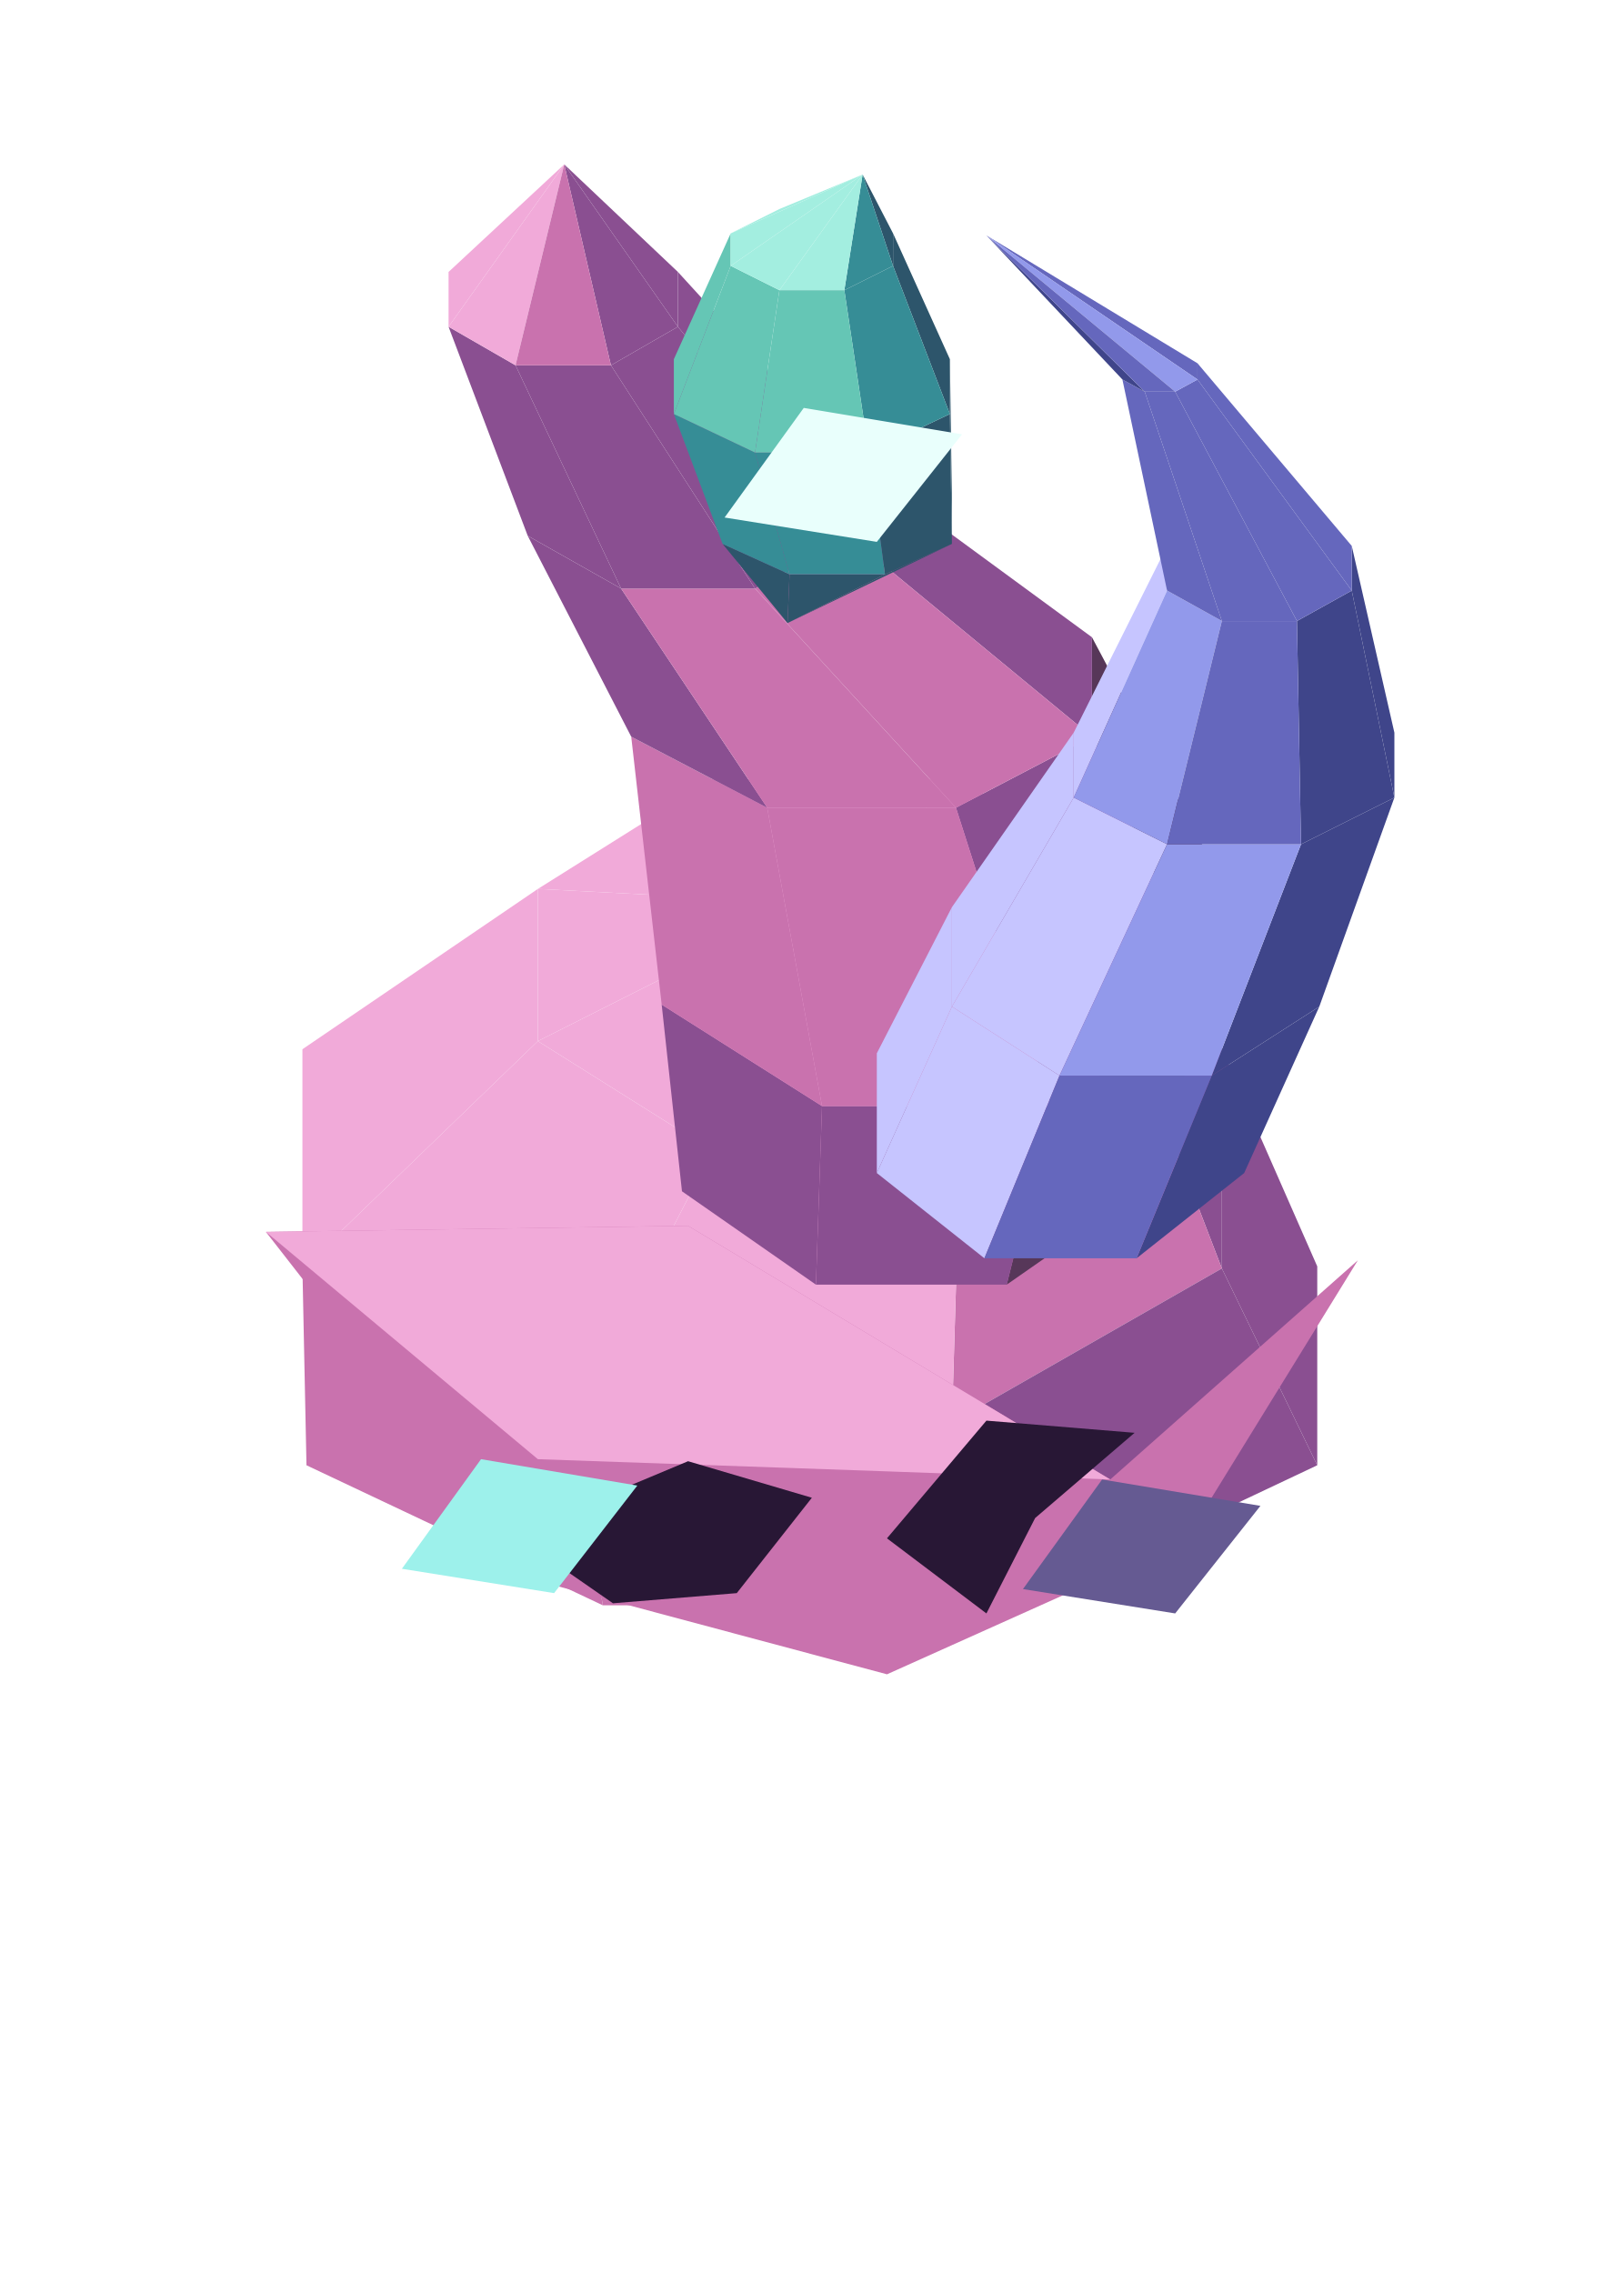
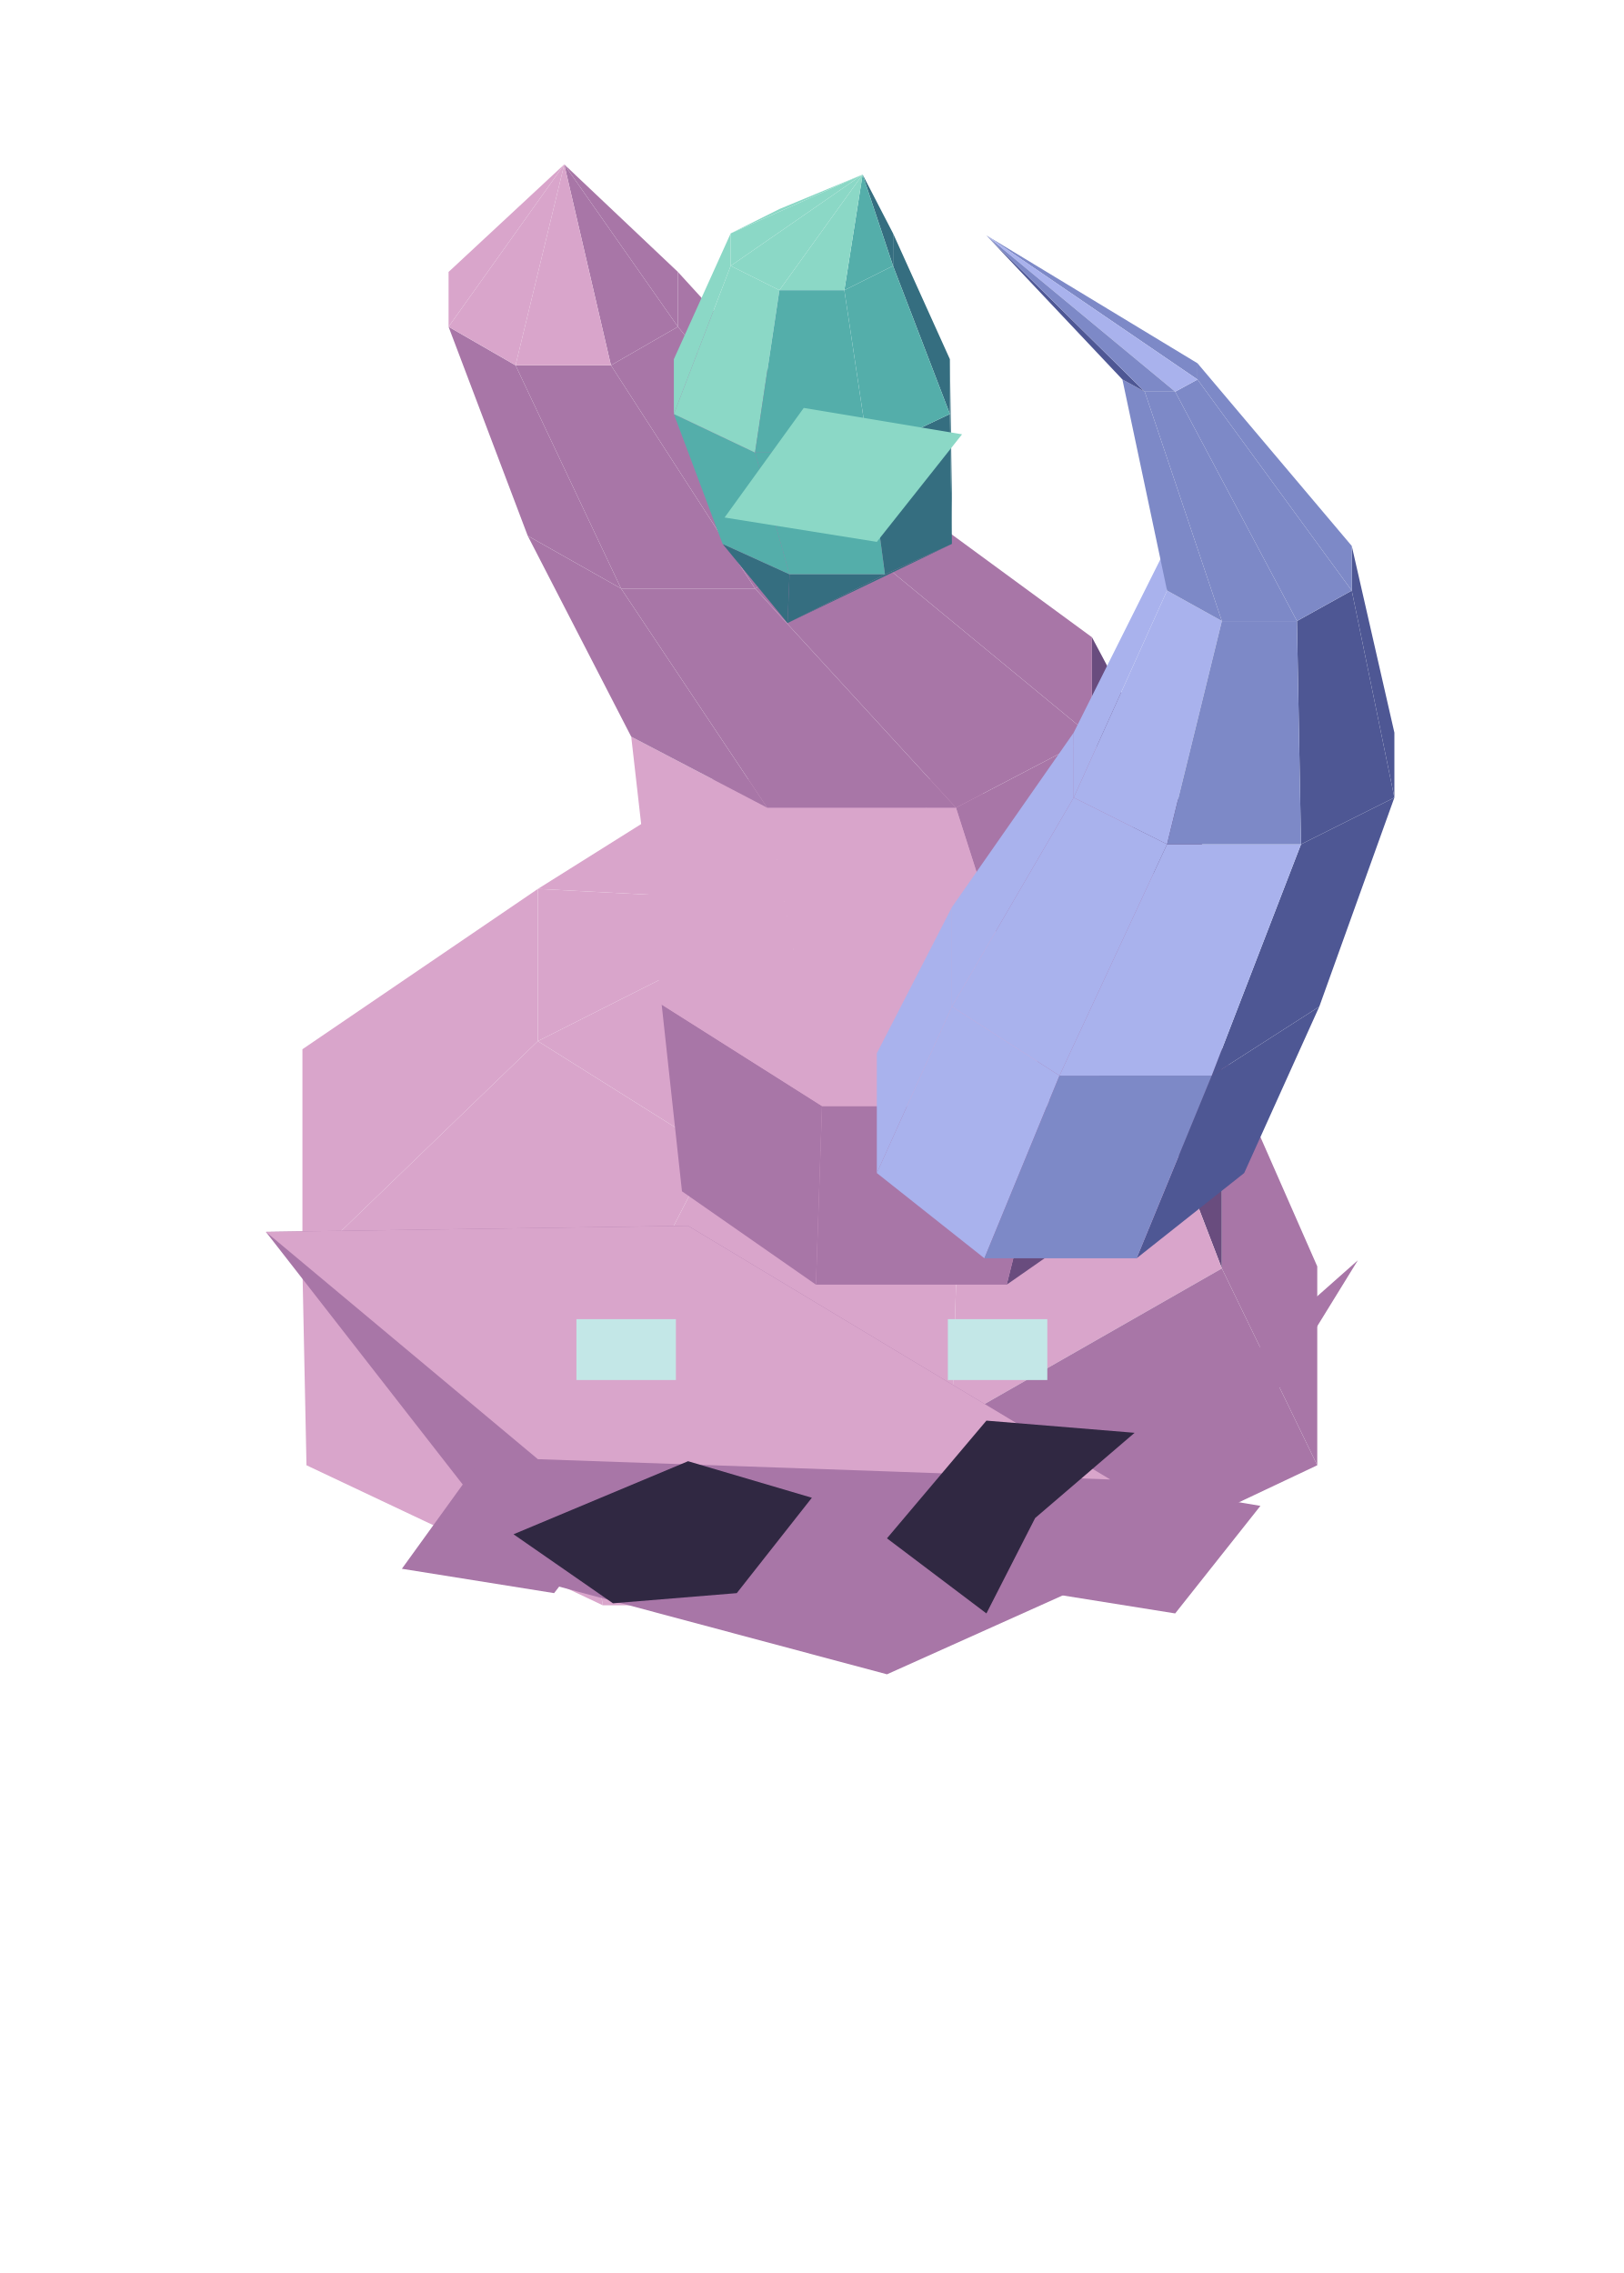
<svg xmlns="http://www.w3.org/2000/svg" width="76.125" height="106.575" viewBox="0 0 80 112">
-   <polygon fill="#f1aad9" points="35.1,38.4 47.3,38.4 40,44.5 40,44.5" />
-   <polygon fill="#f1aad9" points="47.3,38.4 55.9,43.8 40,44.5 40,44.5" />
-   <polygon fill="#f1aad9" points="26.5,43.8 35.1,38.4 40,44.5 40,44.5" />
-   <polygon fill="#8a4f91" points="60.2,51.7 60.2,62.5 55.9,51.3 55.9,43.8" />
-   <polygon fill="#f1aad9" points="14.9,62.5 14.9,51.7 26.5,43.8 26.5,51.3" />
-   <polygon fill="#f1aad9" points="55.9,43.8 55.9,51.3 40,44.5 40,44.5" />
-   <polygon fill="#f1aad9" points="26.5,51.3 26.5,43.8 40,44.5 40,44.5" />
-   <polygon fill="#8a4f91" points="64.9,62.4 64.9,72.2 60.2,62.5 60.2,51.7" />
-   <polygon fill="#f1aad9" points="55.9,51.3 47.3,56.7 40,44.5 40,44.5" />
-   <polygon fill="#f1aad9" points="35.1,56.7 26.5,51.3 40,44.5 40,44.5" />
-   <polygon fill="#f1aad9" points="47.3,56.7 35.1,56.7 40,44.5 40,44.5" />
-   <polygon fill="#c972ae" points="60.2,62.5 46.9,70.1 47.3,56.7 55.9,51.3" />
-   <polygon fill="#f1aad9" points="28.2,70.1 14.9,62.5 26.5,51.3 35.1,56.7" />
-   <polygon fill="#8a4f91" points="64.9,72.2 50.3,79.1 46.9,70.1 60.2,62.5" />
-   <polygon fill="#c972ae" points="29.7,79.1 15.1,72.2 14.9,62.5 28.2,70.1" />
-   <polygon fill="#f1aad9" points="46.9,70.1 28.2,70.1 35.1,56.7 47.3,56.7" />
-   <polygon fill="#c972ae" points="50.3,79.1 29.7,79.1 28.2,70.1 46.9,70.1" />
-   <polygon fill="#573759" points="59.7,42.5 59.7,49.5 53.8,36.3 53.8,31.4" />
-   <polygon fill="#8a4f91" points="53.8,31.4 53.8,36.3 41.8,26.4 41.8,22.6" />
-   <polygon fill="#573759" points="56.2,58.7 49.6,63.3 51.8,54.5 59.7,49.5" />
-   <polygon fill="#8a4f91" points="40.2,63.3 33.6,58.7 32.6,49.5 40.5,54.5" />
-   <polygon fill="#8a4f91" points="59.7,49.5 51.8,54.5 47.1,39.8 53.8,36.3" />
-   <polygon fill="#c972ae" points="40.5,54.5 32.6,49.5 31.1,36.3 37.8,39.8" />
-   <polygon fill="#8a4f91" points="49.6,63.3 40.2,63.3 40.5,54.5 51.8,54.5" />
-   <polygon fill="#8a4f91" points="41.8,22.6 41.8,26.4 33.4,16.1 33.4,13.4" />
-   <polygon fill="#c972ae" points="53.8,36.3 47.1,39.8 37.2,29 41.8,26.4" />
-   <polygon fill="#8a4f91" points="37.8,39.8 31.1,36.3 26,26.4 30.6,29" />
-   <polygon fill="#c972ae" points="51.8,54.5 40.5,54.5 37.8,39.8 47.1,39.8" />
-   <polygon fill="#c972ae" points="47.1,39.8 37.8,39.8 30.6,29 37.2,29" />
-   <polygon fill="#8a4f91" points="41.8,26.4 37.2,29 30.1,18 33.4,16.1" />
-   <polygon fill="#8a4f91" points="30.6,29 26,26.4 22.1,16.1 25.4,18" />
-   <polygon fill="#f1aad9" points="22.1,16.1 22.1,13.4 27.8,8.1 27.8,8.1" />
-   <polygon fill="#8a4f91" points="33.4,13.4 33.4,16.1 27.8,8.1 27.8,8.1" />
-   <polygon fill="#8a4f91" points="37.2,29 30.6,29 25.4,18 30.1,18" />
-   <polygon fill="#8a4f91" points="33.4,16.1 30.1,18 27.8,8.1 27.8,8.1" />
-   <polygon fill="#f1aad9" points="25.4,18 22.1,16.1 27.8,8.1 27.8,8.1" />
-   <polygon fill="#c972ae" points="30.1,18 25.4,18 27.8,8.1 27.8,8.1" />
-   <polygon fill="#c6c5ff" points="43.2,57.8 43.2,51.9 46.9,44.7 46.9,49.6" />
-   <polygon fill="#c6c5ff" points="46.9,49.6 46.9,44.7 52.9,36.1 52.9,39.3" />
-   <polygon fill="#3f458a" points="61.3,57.8 56,62 59.7,53 65,49.6" />
-   <polygon fill="#c6c5ff" points="48.5,62 43.2,57.8 46.9,49.6 52.2,53" />
-   <polygon fill="#3f458a" points="68.7,36.1 68.7,39.3 66.6,29.1 66.6,26.9" />
-   <polygon fill="#c6c5ff" points="52.9,39.3 52.9,36.1 57.5,26.9 57.5,29.1" />
-   <polygon fill="#3f458a" points="65,49.6 59.7,53 64.1,41.6 68.7,39.3" />
-   <polygon fill="#c6c5ff" points="52.2,53 46.9,49.6 52.9,39.3 57.5,41.6" />
-   <polygon fill="#6567bd" points="56,62 48.5,62 52.2,53 59.7,53" />
-   <polygon fill="#9299eb" points="59.7,53 52.2,53 57.5,41.6 64.1,41.6" />
-   <polygon fill="#3f458a" points="68.7,39.3 64.1,41.6 63.9,30.6 66.6,29.1" />
-   <polygon fill="#9299eb" points="57.5,41.6 52.9,39.3 57.5,29.1 60.2,30.6" />
-   <polygon fill="#6567bd" points="64.1,41.6 57.5,41.6 60.2,30.6 63.9,30.6" />
-   <polygon fill="#6567bd" points="66.6,26.9 66.6,29.1 59,18.7 59,17.9" />
-   <polygon fill="#6567bd" points="60.2,30.6 57.5,29.1 55.3,18.7 56.4,19.3" />
-   <polygon fill="#6567bd" points="66.6,29.1 63.9,30.6 57.9,19.3 59,18.7" />
-   <polygon fill="#6567bd" points="63.9,30.6 60.2,30.6 56.4,19.3 57.9,19.3" />
-   <polygon fill="#6567bd" points="59,17.9 59,18.7 48.6,11.6 48.6,11.6" />
-   <polygon fill="#9299eb" points="59,18.7 57.9,19.3 48.6,11.6 48.6,11.6" />
-   <polygon fill="#3f458a" points="56.4,19.3 55.3,18.7 48.6,11.6 48.6,11.6" />
-   <polygon fill="#6567bd" points="57.9,19.3 56.4,19.3 48.6,11.6 48.6,11.6" />
-   <polygon fill="#2d556b" points="38.8,30.7 38.8,30.7 35.6,26.8 38.9,28.3" />
-   <polygon fill="#2d556b" points="38.8,30.7 38.8,30.7 43.6,28.3 46.9,26.8" />
-   <polygon fill="#2d556b" points="38.8,30.7 38.8,30.7 38.9,28.3 43.6,28.3" />
-   <polygon fill="#2d556b" points="46.9,24.6 46.9,26.8 46.8,20.4 46.8,17.7" />
-   <polygon fill="#2d556b" points="46.9,26.8 43.6,28.3 42.8,22.3 46.8,20.4" />
-   <polygon fill="#368d96" points="38.9,28.3 35.6,26.8 33.2,20.4 37.2,22.3" />
-   <polygon fill="#2d556b" points="46.8,17.7 46.8,20.4 44,13.1 44,11.5" />
-   <polygon fill="#65c6b5" points="33.2,20.4 33.2,17.7 36,11.5 36,13.1" />
-   <polygon fill="#368d96" points="43.6,28.3 38.9,28.3 37.2,22.3 42.8,22.3" />
-   <polygon fill="#a3eee0" points="36,11.5 38.4,10.3 42.5,8.6 42.5,8.6" />
-   <polygon fill="#a3eee0" points="36,13.1 36,11.5 42.5,8.6 42.5,8.6" />
-   <polygon fill="#2d556b" points="44,11.5 44,13.1 42.5,8.6 42.5,8.6" />
-   <polygon fill="#368d96" points="46.8,20.4 42.8,22.3 41.6,14.3 44,13.1" />
-   <polygon fill="#65c6b5" points="37.2,22.3 33.2,20.4 36,13.1 38.4,14.3" />
-   <polygon fill="#368d96" points="44,13.1 41.6,14.3 42.5,8.6 42.5,8.6" />
-   <polygon fill="#a3eee0" points="38.4,14.3 36,13.1 42.5,8.6 42.5,8.6" />
-   <polygon fill="#a3eee0" points="41.6,14.3 38.4,14.3 42.5,8.6 42.5,8.6" />
-   <polygon fill="#65c6b5" points="42.8,22.3 37.2,22.3 38.4,14.3 41.6,14.3" />
-   <polygon fill="#e9fffc" points="35.7,25.5 39.6,20.1 47.4,21.4 43.2,26.7" />
-   <polygon fill="#c972ae" points="13.1,60.7 26.5,77.9 43.7,82.5 58.4,75.9 66.9,62.1 54.7,72.9 33.9,60.4" />
-   <polygon fill="#f1aad9" points="13.1,60.7 33.9,60.4 54.7,72.9 43.7,72.5 26.5,71.9" />
-   <polygon fill="#281735" points="55.9,70.6 48.6,70 43.7,75.8 48.6,79.5 51,74.8" />
-   <polygon fill="#281735" points="40,73.8 33.9,72 25.3,75.6 30.2,79 36.3,78.5" />
-   <polygon fill="#9df1eb" points="19.8,77.3 23.7,71.9 31.4,73.2 27.3,78.5" />
-   <polygon fill="#655a92" points="50.4,78.3 54.3,72.9 62.1,74.2 57.9,79.5" />
+   <polygon fill="#d9a5cb" points="35.1,38.4 47.3,38.4 40,44.5 40,44.5" />
+   <polygon fill="#d9a5cb" points="47.3,38.4 55.9,43.8 40,44.5 40,44.5" />
+   <polygon fill="#d9a5cb" points="26.5,43.8 35.1,38.4 40,44.5 40,44.5" />
+   <polygon fill="#694c7e" points="60.2,51.7 60.2,62.5 55.9,51.3 55.9,43.8" />
+   <polygon fill="#d9a5cb" points="14.9,62.5 14.9,51.7 26.5,43.8 26.5,51.3" />
+   <polygon fill="#d9a5cb" points="55.9,43.8 55.9,51.3 40,44.5 40,44.5" />
+   <polygon fill="#d9a5cb" points="26.5,51.3 26.5,43.8 40,44.5 40,44.5" />
+   <polygon fill="#a876a7" points="64.9,62.4 64.9,72.2 60.2,62.5 60.2,51.7" />
+   <polygon fill="#d9a5cb" points="55.9,51.3 47.3,56.7 40,44.5 40,44.5" />
+   <polygon fill="#d9a5cb" points="35.1,56.7 26.5,51.3 40,44.5 40,44.5" />
+   <polygon fill="#d9a5cb" points="47.3,56.7 35.1,56.7 40,44.5 40,44.5" />
+   <polygon fill="#d9a5cb" points="60.2,62.5 46.9,70.1 47.3,56.7 55.9,51.3" />
+   <polygon fill="#d9a5cb" points="28.2,70.1 14.9,62.5 26.5,51.3 35.1,56.7" />
+   <polygon fill="#a876a7" points="64.9,72.2 50.3,79.1 46.9,70.1 60.2,62.5" />
+   <polygon fill="#d9a5cb" points="29.7,79.1 15.1,72.2 14.9,62.5 28.2,70.1" />
+   <polygon fill="#d9a5cb" points="46.9,70.1 28.2,70.1 35.1,56.7 47.3,56.7" />
+   <polygon fill="#d9a5cb" points="50.3,79.1 29.7,79.1 28.2,70.1 46.9,70.1" />
+   <polygon fill="#694c7e" points="59.7,42.5 59.7,49.5 53.8,36.3 53.8,31.4" />
+   <polygon fill="#a876a7" points="53.8,31.4 53.8,36.3 41.8,26.4 41.8,22.6" />
+   <polygon fill="#694c7e" points="56.2,58.7 49.6,63.3 51.8,54.5 59.7,49.5" />
+   <polygon fill="#a876a7" points="40.2,63.3 33.6,58.7 32.6,49.5 40.5,54.5" />
+   <polygon fill="#a876a7" points="59.7,49.5 51.8,54.5 47.1,39.8 53.8,36.3" />
+   <polygon fill="#d9a5cb" points="40.5,54.5 32.6,49.5 31.1,36.3 37.8,39.8" />
+   <polygon fill="#a876a7" points="49.6,63.3 40.2,63.3 40.5,54.5 51.8,54.5" />
+   <polygon fill="#a876a7" points="41.8,22.6 41.8,26.4 33.4,16.1 33.4,13.4" />
+   <polygon fill="#a876a7" points="53.8,36.3 47.1,39.8 37.2,29 41.8,26.4" />
+   <polygon fill="#a876a7" points="37.8,39.8 31.1,36.3 26,26.4 30.6,29" />
+   <polygon fill="#d9a5cb" points="51.8,54.5 40.5,54.5 37.8,39.8 47.1,39.8" />
+   <polygon fill="#a876a7" points="47.1,39.8 37.8,39.8 30.6,29 37.2,29" />
+   <polygon fill="#a876a7" points="41.8,26.4 37.2,29 30.1,18 33.4,16.1" />
+   <polygon fill="#a876a7" points="30.6,29 26,26.4 22.1,16.1 25.4,18" />
+   <polygon fill="#d9a5cb" points="22.1,16.1 22.1,13.4 27.8,8.1 27.8,8.1" />
+   <polygon fill="#a876a7" points="33.4,13.4 33.4,16.1 27.8,8.1 27.8,8.1" />
+   <polygon fill="#a876a7" points="37.2,29 30.6,29 25.4,18 30.1,18" />
+   <polygon fill="#a876a7" points="33.4,16.1 30.1,18 27.8,8.1 27.8,8.1" />
+   <polygon fill="#d9a5cb" points="25.4,18 22.1,16.1 27.8,8.1 27.8,8.1" />
+   <polygon fill="#d9a5cb" points="30.1,18 25.4,18 27.8,8.1 27.8,8.1" />
+   <polygon fill="#a9b2ed" points="43.2,57.8 43.2,51.9 46.9,44.7 46.9,49.6" />
+   <polygon fill="#a9b2ed" points="46.9,49.6 46.9,44.7 52.9,36.1 52.9,39.3" />
+   <polygon fill="#4e5794" points="61.3,57.8 56,62 59.7,53 65,49.6" />
+   <polygon fill="#a9b2ed" points="48.5,62 43.2,57.8 46.9,49.6 52.2,53" />
+   <polygon fill="#4e5794" points="68.7,36.1 68.7,39.3 66.6,29.1 66.6,26.9" />
+   <polygon fill="#a9b2ed" points="52.9,39.3 52.9,36.1 57.5,26.9 57.5,29.1" />
+   <polygon fill="#4e5794" points="65,49.6 59.7,53 64.1,41.6 68.7,39.3" />
+   <polygon fill="#a9b2ed" points="52.2,53 46.9,49.6 52.9,39.3 57.5,41.6" />
+   <polygon fill="#7d89c7" points="56,62 48.5,62 52.2,53 59.7,53" />
+   <polygon fill="#a9b2ed" points="59.7,53 52.2,53 57.5,41.6 64.1,41.6" />
+   <polygon fill="#4e5794" points="68.7,39.3 64.1,41.6 63.9,30.6 66.6,29.1" />
+   <polygon fill="#a9b2ed" points="57.5,41.6 52.9,39.3 57.5,29.1 60.2,30.6" />
+   <polygon fill="#7d89c7" points="64.1,41.6 57.5,41.6 60.2,30.6 63.9,30.6" />
+   <polygon fill="#7d89c7" points="66.6,26.9 66.6,29.1 59,18.7 59,17.9" />
+   <polygon fill="#7d89c7" points="60.2,30.6 57.5,29.1 55.3,18.7 56.4,19.3" />
+   <polygon fill="#7d89c7" points="66.6,29.1 63.9,30.6 57.9,19.3 59,18.7" />
+   <polygon fill="#7d89c7" points="63.9,30.6 60.2,30.6 56.4,19.3 57.9,19.3" />
+   <polygon fill="#7d89c7" points="59,17.9 59,18.7 48.6,11.6 48.6,11.6" />
+   <polygon fill="#a9b2ed" points="59,18.7 57.9,19.3 48.6,11.6 48.6,11.6" />
+   <polygon fill="#4e5794" points="56.4,19.3 55.3,18.7 48.6,11.6 48.6,11.6" />
+   <polygon fill="#7d89c7" points="57.9,19.3 56.4,19.3 48.6,11.6 48.6,11.6" />
+   <polygon fill="#356e80" points="38.8,30.7 38.8,30.7 35.6,26.8 38.9,28.3" />
+   <polygon fill="#356e80" points="38.8,30.7 38.8,30.7 43.6,28.3 46.9,26.8" />
+   <polygon fill="#356e80" points="38.8,30.7 38.8,30.7 38.9,28.3 43.6,28.3" />
+   <polygon fill="#356e80" points="46.9,24.6 46.9,26.8 46.8,20.4 46.8,17.7" />
+   <polygon fill="#356e80" points="46.9,26.8 43.6,28.3 42.8,22.3 46.8,20.4" />
+   <polygon fill="#54aeaa" points="38.9,28.3 35.6,26.8 33.2,20.4 37.2,22.3" />
+   <polygon fill="#356e80" points="46.8,17.7 46.8,20.4 44,13.1 44,11.5" />
+   <polygon fill="#8bd8c6" points="33.2,20.4 33.2,17.7 36,11.5 36,13.1" />
+   <polygon fill="#54aeaa" points="43.6,28.3 38.9,28.3 37.2,22.3 42.8,22.3" />
+   <polygon fill="#8bd8c6" points="36,11.5 38.4,10.3 42.5,8.6 42.5,8.6" />
+   <polygon fill="#8bd8c6" points="36,13.1 36,11.5 42.5,8.6 42.5,8.6" />
+   <polygon fill="#356e80" points="44,11.5 44,13.1 42.5,8.6 42.5,8.6" />
+   <polygon fill="#54aeaa" points="46.8,20.4 42.8,22.3 41.6,14.3 44,13.1" />
+   <polygon fill="#8bd8c6" points="37.2,22.3 33.2,20.4 36,13.1 38.4,14.3" />
+   <polygon fill="#54aeaa" points="44,13.1 41.6,14.3 42.5,8.6 42.5,8.6" />
+   <polygon fill="#8bd8c6" points="38.4,14.3 36,13.1 42.5,8.6 42.5,8.6" />
+   <polygon fill="#8bd8c6" points="41.6,14.3 38.4,14.3 42.5,8.6 42.5,8.6" />
+   <polygon fill="#54aeaa" points="42.8,22.3 37.2,22.3 38.4,14.3 41.6,14.3" />
+   <polygon fill="#8bd8c6" points="35.7,25.5 39.6,20.1 47.4,21.4 43.2,26.7" />
+   <polygon fill="#a876a7" points="13.1,60.7 26.5,77.9 43.7,82.5 58.4,75.9 66.9,62.1 54.7,72.9 33.9,60.4" />
+   <polygon fill="#d9a5cb" points="13.1,60.7 33.9,60.4 54.7,72.9 43.7,72.5 26.5,71.9" />
+   <polygon fill="#a876a7" points="19.8,77.3 23.7,71.9 31.4,73.2 27.3,78.5" />
+   <polygon fill="#a876a7" points="50.4,78.3 54.3,72.9 62.1,74.2 57.9,79.5" />
+   <polygon fill="#302842" points="55.9,70.6 48.6,70 43.7,75.8 48.6,79.5 51,74.8" />
+   <polygon fill="#302842" points="40,73.8 33.9,72 25.3,75.6 30.2,79 36.3,78.5" />
+   <polygon fill="#c3e7e7" points="28.4,68 33.3,68 33.3,65 28.4,65" />
+   <polygon fill="#c3e7e7" points="46.7,68 51.6,68 51.6,65 46.7,65" />
</svg>
